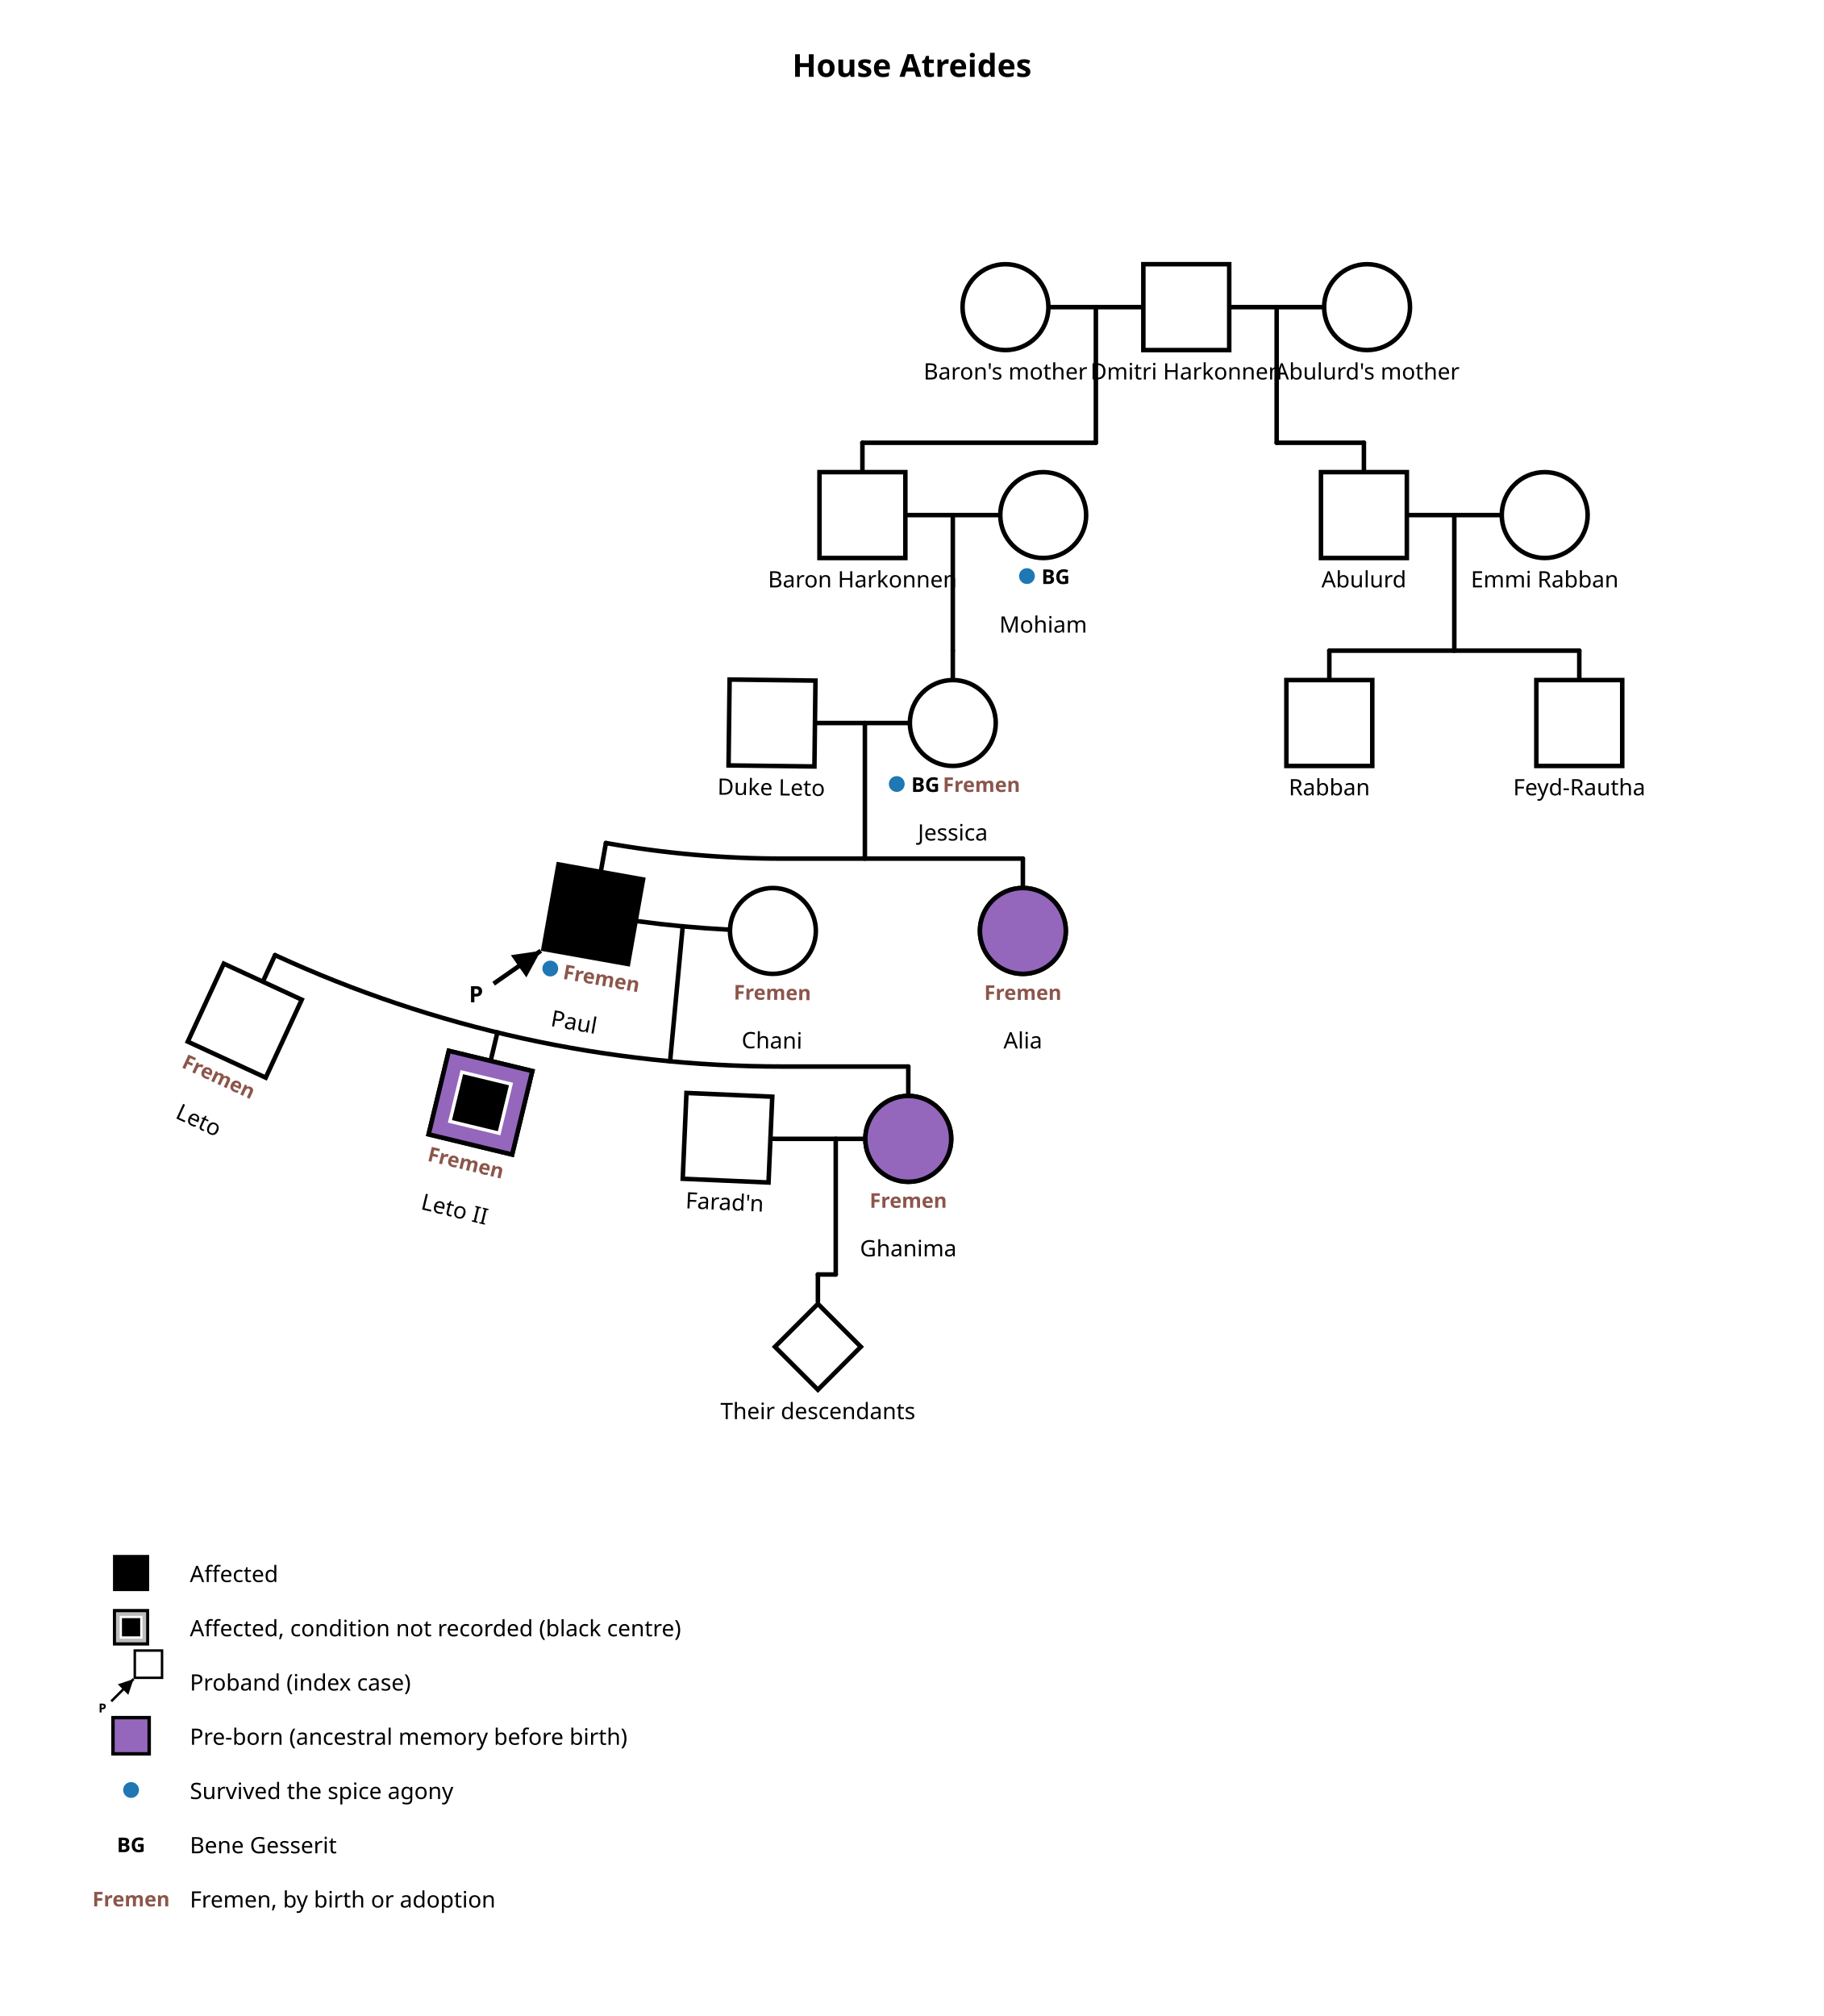
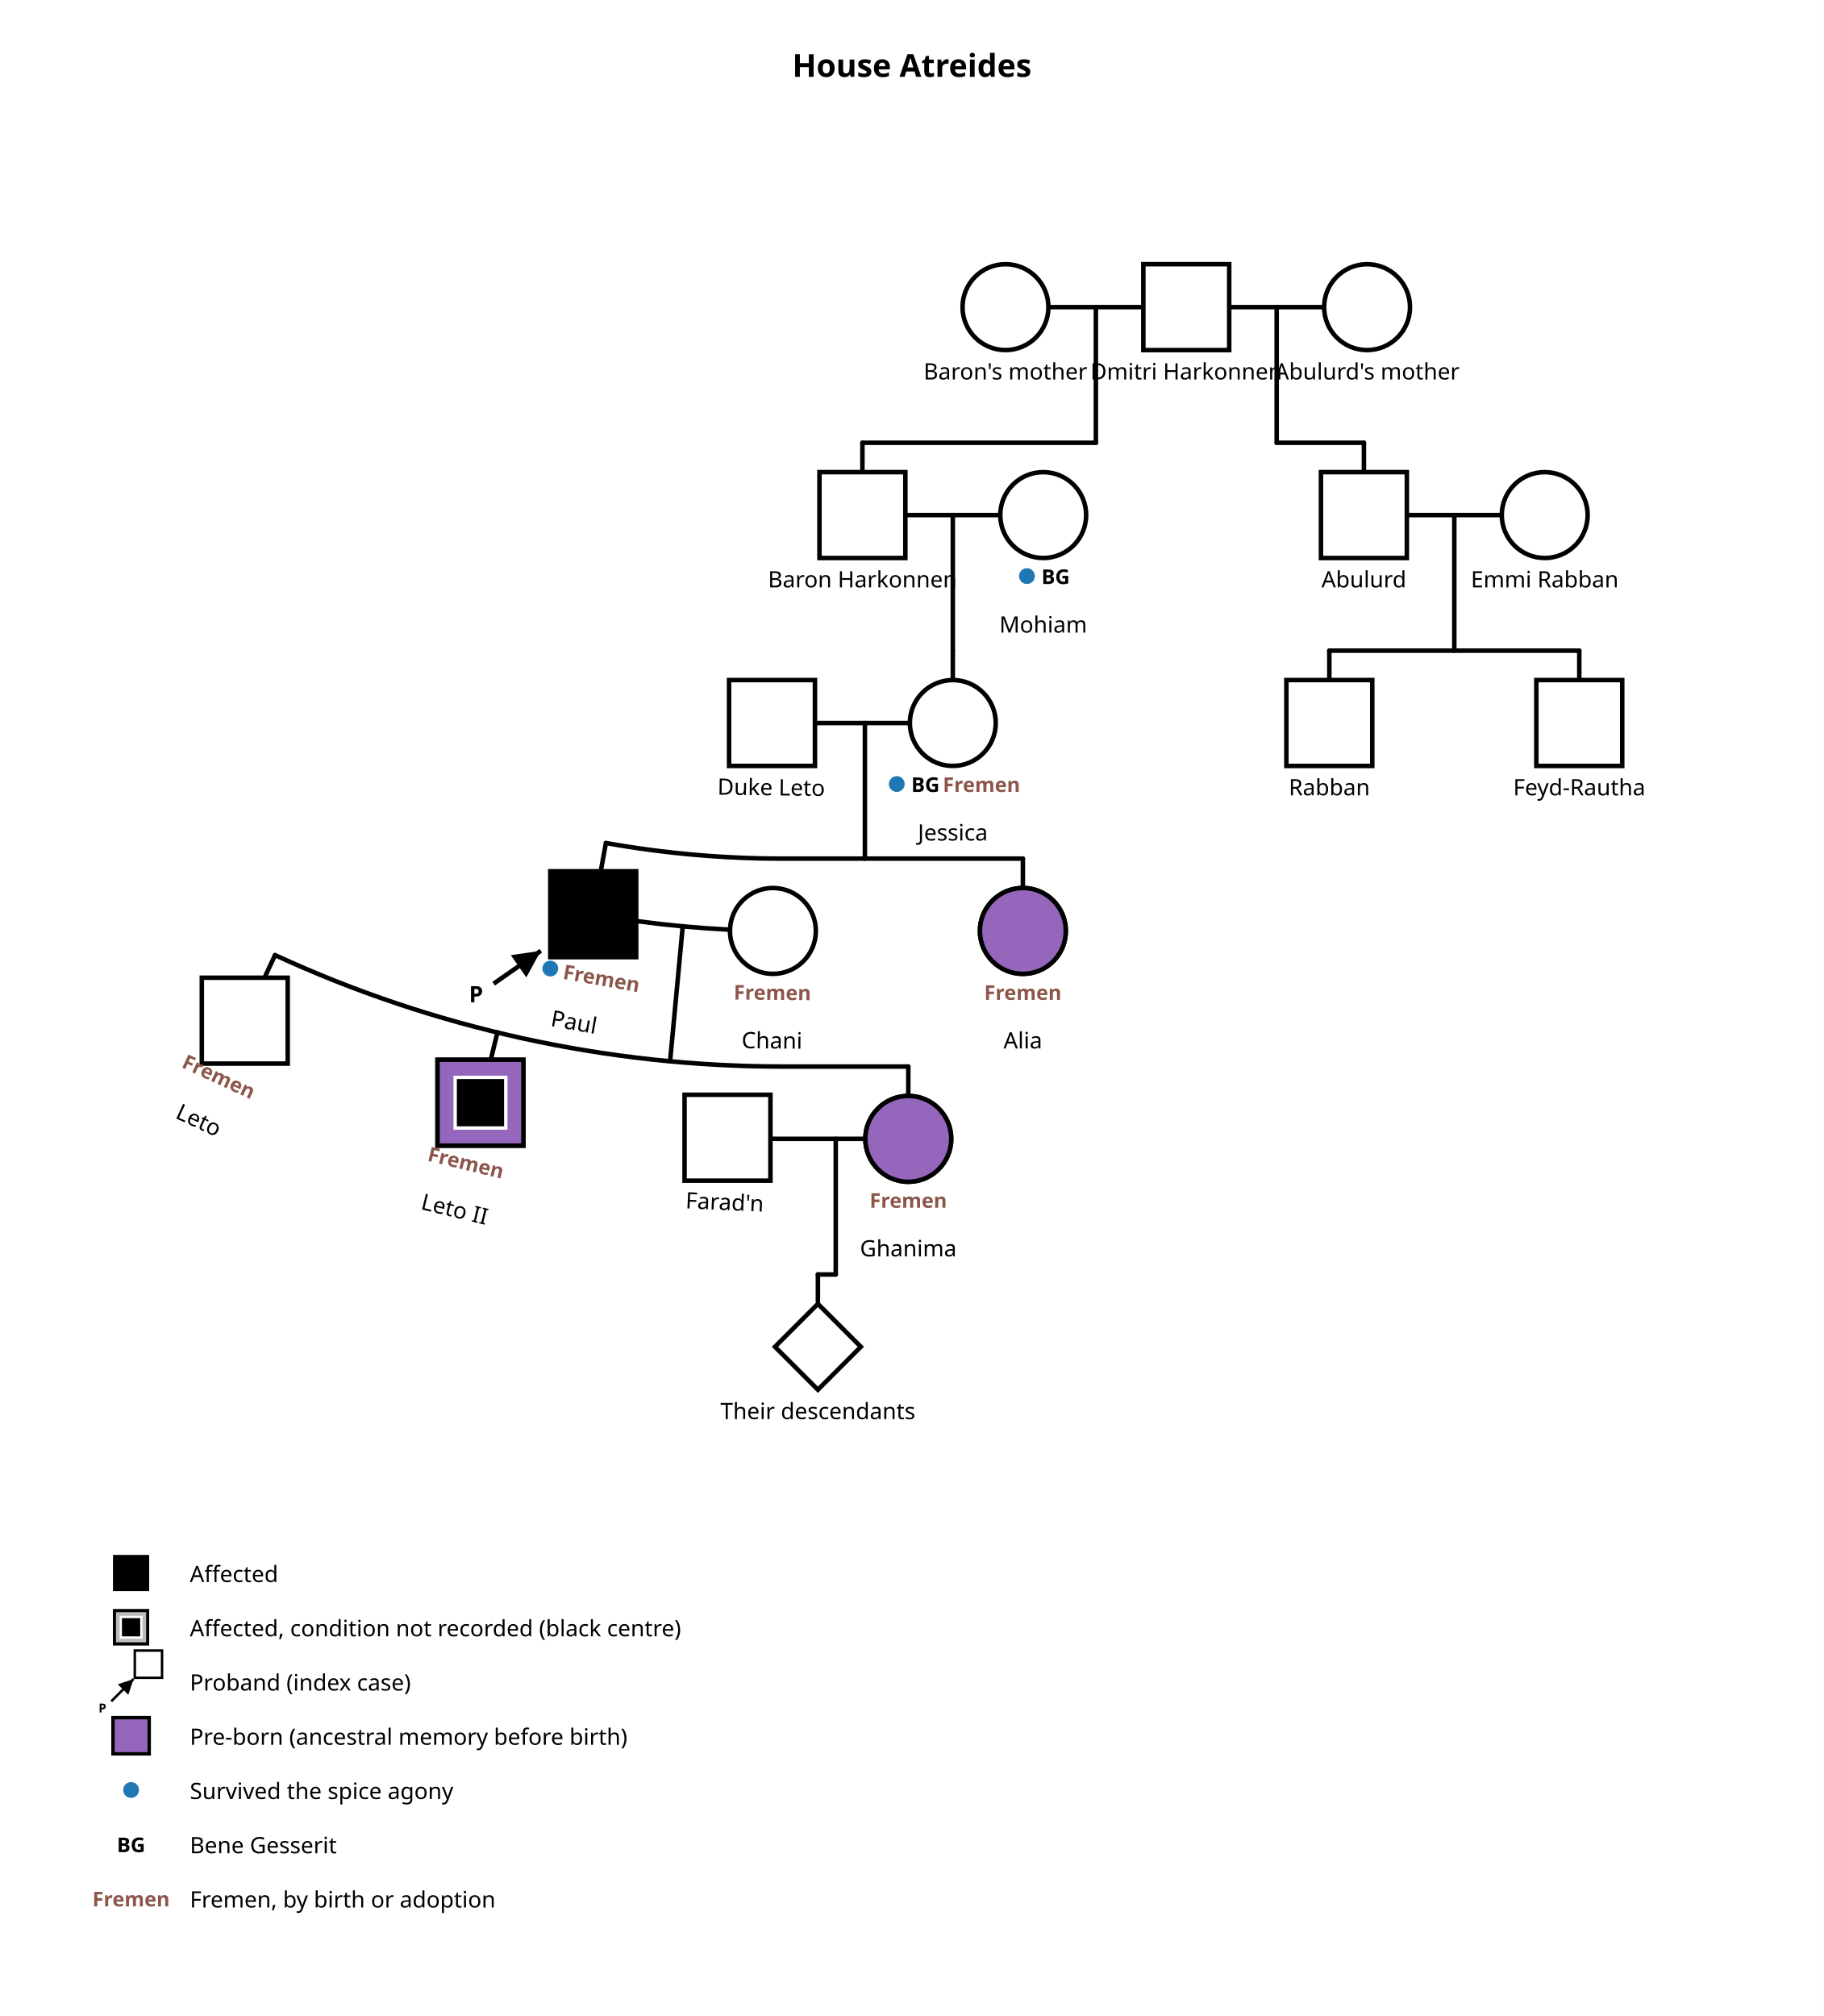
<svg xmlns="http://www.w3.org/2000/svg" width="807" height="892" viewBox="0 0 807 892">
  <defs>
    <marker id="proband-arrowhead" markerWidth="6" markerHeight="6" refX="6" refY="3" orient="auto">
      <path d="M 0 0 L 6 3 L 0 6 Z" fill="black" />
    </marker>
  </defs>
  <rect width="807" height="892" fill="white" />
  <g class="chart-title">
    <text x="403.5" y="34" text-anchor="middle" font-family="sans-serif" font-size="14" font-weight="bold" fill="black" style="user-select:none">House Atreides</text>
  </g>
  <g transform="translate(524.9 -64.1)">
    <path d="M -80 200 L 0 200" fill="none" stroke="black" stroke-width="2" stroke-linecap="round" />
    <line x1="-40" y1="200" x2="-40" y2="260" fill="none" stroke="black" stroke-width="2" stroke-linecap="round" />
    <path d="M -143.3 260 L -40 260" fill="none" stroke="black" stroke-width="2" stroke-linecap="round" />
    <line x1="-143.3" y1="260" x2="-143.3" y2="272" fill="none" stroke="black" stroke-width="2" stroke-linecap="round" />
    <path d="M 0 200 L 80 200" fill="none" stroke="black" stroke-width="2" stroke-linecap="round" />
    <line x1="40" y1="200" x2="40" y2="260" fill="none" stroke="black" stroke-width="2" stroke-linecap="round" />
    <path d="M 40 260 L 78.6 260" fill="none" stroke="black" stroke-width="2" stroke-linecap="round" />
    <line x1="78.6" y1="260" x2="78.6" y2="272" fill="none" stroke="black" stroke-width="2" stroke-linecap="round" />
    <path d="M 78.6 292 L 158.6 292" fill="none" stroke="black" stroke-width="2" stroke-linecap="round" />
    <line x1="118.6" y1="292" x2="118.6" y2="352" fill="none" stroke="black" stroke-width="2" stroke-linecap="round" />
    <path d="M 63.3 352 L 173.9 352" fill="none" stroke="black" stroke-width="2" stroke-linecap="round" />
    <line x1="63.3" y1="352" x2="63.3" y2="364" fill="none" stroke="black" stroke-width="2" stroke-linecap="round" />
    <line x1="173.9" y1="352" x2="173.9" y2="364" fill="none" stroke="black" stroke-width="2" stroke-linecap="round" />
    <path d="M -143.3 292 L -63.3 292" fill="none" stroke="black" stroke-width="2" stroke-linecap="round" />
    <line x1="-103.3" y1="292" x2="-103.3" y2="352" fill="none" stroke="black" stroke-width="2" stroke-linecap="round" />
    <line x1="-103.3" y1="352" x2="-103.3" y2="364" fill="none" stroke="black" stroke-width="2" stroke-linecap="round" />
    <path d="M -183.3 384 A 384 384 0 0 0 -178.6 384 L -103.3 384" fill="none" stroke="black" stroke-width="2" stroke-linecap="round" />
    <line x1="-142.2" y1="384" x2="-142.2" y2="444" fill="none" stroke="black" stroke-width="2" stroke-linecap="round" />
    <path d="M -256.8 437.1 A 444 444 0 0 0 -178.6 444 L -72.3 444" fill="none" stroke="black" stroke-width="2" stroke-linecap="round" />
-     <line x1="-256.8" y1="437.1" x2="-258.9" y2="448.9" fill="none" stroke="black" stroke-width="2" stroke-linecap="round" />
+     <line x1="-256.8" y1="437.1" x2="-258.9" y2="448.6" fill="none" stroke="black" stroke-width="2" stroke-linecap="round" />
    <line x1="-72.3" y1="444" x2="-72.3" y2="456" fill="none" stroke="black" stroke-width="2" stroke-linecap="round" />
    <path d="M -262.4 468.6 A 476 476 0 0 0 -182.9 476" fill="none" stroke="black" stroke-width="2" stroke-linecap="round" />
    <line x1="-222.8" y1="473.9" x2="-228.4" y2="533.7" fill="none" stroke="black" stroke-width="2" stroke-linecap="round" />
    <path d="M -403.2 486.7 A 536 536 0 0 0 -178.6 536 L -123 536" fill="none" stroke="black" stroke-width="2" stroke-linecap="round" />
-     <line x1="-403.2" y1="486.7" x2="-408.2" y2="497.6" fill="none" stroke="black" stroke-width="2" stroke-linecap="round" />
-     <line x1="-304.8" y1="520.9" x2="-307.6" y2="532.6" fill="none" stroke="black" stroke-width="2" stroke-linecap="round" />
+     <line x1="-403.2" y1="486.7" x2="-407.4" y2="495.7" fill="none" stroke="black" stroke-width="2" stroke-linecap="round" />
+     <line x1="-304.8" y1="520.9" x2="-307.5" y2="532" fill="none" stroke="black" stroke-width="2" stroke-linecap="round" />
    <line x1="-123" y1="536" x2="-123" y2="548" fill="none" stroke="black" stroke-width="2" stroke-linecap="round" />
    <path d="M -203 567.5 A 568 568 0 0 0 -178.6 568 L -123 568" fill="none" stroke="black" stroke-width="2" stroke-linecap="round" />
    <line x1="-155.1" y1="568" x2="-155.1" y2="628" fill="none" stroke="black" stroke-width="2" stroke-linecap="round" />
    <path d="M -163 628 L -155.1 628" fill="none" stroke="black" stroke-width="2" stroke-linecap="round" />
    <line x1="-163" y1="628" x2="-163" y2="640" fill="none" stroke="black" stroke-width="2" stroke-linecap="round" />
    <g transform="translate(-80 200) rotate(0)">
      <g transform="translate(-20 -20)">
        <g transform="translate(20 20)" style="user-select:none">
          <g data-name-label="true" pointer-events="none">
            <text x="0" y="32" text-anchor="middle" font-family="sans-serif" font-size="10" fill="black">Baron's mother</text>
          </g>
        </g>
        <g>
          <g>
            <circle cx="20" cy="20" r="19" stroke="black" stroke-width="2" fill="white" />
          </g>
        </g>
      </g>
    </g>
    <g transform="translate(0 200) rotate(0)">
      <g transform="translate(-20 -20)">
        <g transform="translate(20 20)" style="user-select:none">
          <g data-name-label="true" pointer-events="none">
            <text x="0" y="32" text-anchor="middle" font-family="sans-serif" font-size="10" fill="black">Dmitri Harkonnen</text>
          </g>
        </g>
        <g>
          <g>
            <rect x="1" y="1" width="38" height="38" stroke="black" stroke-width="2" fill="white" />
          </g>
        </g>
      </g>
    </g>
    <g transform="translate(80 200) rotate(0)">
      <g transform="translate(-20 -20)">
        <g transform="translate(20 20)" style="user-select:none">
          <g data-name-label="true" pointer-events="none">
            <text x="0" y="32" text-anchor="middle" font-family="sans-serif" font-size="10" fill="black">Abulurd's mother</text>
          </g>
        </g>
        <g>
          <g>
            <circle cx="20" cy="20" r="19" stroke="black" stroke-width="2" fill="white" />
          </g>
        </g>
      </g>
    </g>
    <g transform="translate(78.6 292) rotate(0)">
      <g transform="translate(-20 -20)">
        <g transform="translate(20 20)" style="user-select:none">
          <g data-name-label="true" pointer-events="none">
            <text x="0" y="32" text-anchor="middle" font-family="sans-serif" font-size="10" fill="black">Abulurd</text>
          </g>
        </g>
        <g>
          <g>
            <rect x="1" y="1" width="38" height="38" stroke="black" stroke-width="2" fill="white" />
          </g>
        </g>
      </g>
    </g>
    <g transform="translate(158.6 292) rotate(0)">
      <g transform="translate(-20 -20)">
        <g transform="translate(20 20)" style="user-select:none">
          <g data-name-label="true" pointer-events="none">
            <text x="0" y="32" text-anchor="middle" font-family="sans-serif" font-size="10" fill="black">Emmi Rabban</text>
          </g>
        </g>
        <g>
          <g>
            <circle cx="20" cy="20" r="19" stroke="black" stroke-width="2" fill="white" />
          </g>
        </g>
      </g>
    </g>
    <g transform="translate(173.9 384) rotate(0)">
      <g transform="translate(-20 -20)">
        <g transform="translate(20 20)" style="user-select:none">
          <g data-name-label="true" pointer-events="none">
            <text x="0" y="32" text-anchor="middle" font-family="sans-serif" font-size="10" fill="black">Feyd-Rautha</text>
          </g>
        </g>
        <g>
          <g>
            <rect x="1" y="1" width="38" height="38" stroke="black" stroke-width="2" fill="white" />
          </g>
        </g>
      </g>
    </g>
    <g transform="translate(63.3 384) rotate(0)">
      <g transform="translate(-20 -20)">
        <g transform="translate(20 20)" style="user-select:none">
          <g data-name-label="true" pointer-events="none">
            <text x="0" y="32" text-anchor="middle" font-family="sans-serif" font-size="10" fill="black">Rabban</text>
          </g>
        </g>
        <g>
          <g>
            <rect x="1" y="1" width="38" height="38" stroke="black" stroke-width="2" fill="white" />
          </g>
        </g>
      </g>
    </g>
    <g transform="translate(-143.3 292) rotate(0)">
      <g transform="translate(-20 -20)">
        <g transform="translate(20 20)" style="user-select:none">
          <g data-name-label="true" pointer-events="none">
            <text x="0" y="32" text-anchor="middle" font-family="sans-serif" font-size="10" fill="black">Baron Harkonnen</text>
          </g>
        </g>
        <g>
          <g>
            <rect x="1" y="1" width="38" height="38" stroke="black" stroke-width="2" fill="white" />
          </g>
        </g>
      </g>
    </g>
    <g transform="translate(-63.3 292) rotate(0)">
      <g transform="translate(-20 -20)">
        <g transform="translate(20 20)" style="user-select:none">
          <g data-name-label="true" pointer-events="none">
            <text x="0" y="52" text-anchor="middle" font-family="sans-serif" font-size="10" fill="black">Mohiam</text>
          </g>
        </g>
        <g>
          <g>
            <circle cx="20" cy="20" r="19" stroke="black" stroke-width="2" fill="white" />
          </g>
        </g>
        <g>
          <circle cx="12.8" cy="47" r="3.5" fill="#1f77b4" />
          <text x="25.5" y="50.5" text-anchor="middle" font-family="sans-serif" font-size="9" font-weight="bold" fill="#000000">BG</text>
        </g>
      </g>
    </g>
    <g transform="translate(-183.3 384) rotate(0.7)">
      <g transform="translate(-20 -20)">
        <g transform="translate(20 20)" style="user-select:none">
          <g data-name-label="true" pointer-events="none">
            <text x="0" y="32" text-anchor="middle" font-family="sans-serif" font-size="10" fill="black">Duke Leto</text>
          </g>
        </g>
        <g>
-           <g>
-             <rect x="1" y="1" width="38" height="38" stroke="black" stroke-width="2" fill="white" />
+           <g transform="rotate(-0.7 20 20)">
+             <g>
+               <rect x="1" y="1" width="38" height="38" stroke="black" stroke-width="2" fill="white" />
+             </g>
          </g>
        </g>
      </g>
    </g>
    <g transform="translate(-103.3 384) rotate(0)">
      <g transform="translate(-20 -20)">
        <g transform="translate(20 20)" style="user-select:none">
          <g data-name-label="true" pointer-events="none">
            <text x="0" y="52" text-anchor="middle" font-family="sans-serif" font-size="10" fill="black">Jessica</text>
          </g>
        </g>
        <g>
          <g>
            <circle cx="20" cy="20" r="19" stroke="black" stroke-width="2" fill="white" />
          </g>
        </g>
        <g>
          <circle cx="-4.8" cy="47" r="3.5" fill="#1f77b4" />
          <text x="7.9" y="50.5" text-anchor="middle" font-family="sans-serif" font-size="9" font-weight="bold" fill="#000000">BG</text>
          <text x="32.7" y="50.5" text-anchor="middle" font-family="sans-serif" font-size="9" font-weight="bold" fill="#8c564b">Fremen</text>
        </g>
      </g>
    </g>
    <g transform="translate(-72.3 476) rotate(0)">
      <g transform="translate(-20 -20)">
        <g transform="translate(20 20)" style="user-select:none">
          <g data-name-label="true" pointer-events="none">
            <text x="0" y="52" text-anchor="middle" font-family="sans-serif" font-size="10" fill="black">Alia</text>
          </g>
        </g>
        <g>
          <g>
            <clipPath id="symbol-clip-11">
              <circle cx="20" cy="20" r="19" />
            </clipPath>
            <circle cx="20" cy="20" r="19" stroke="black" stroke-width="2" fill="white" />
            <g clip-path="url(#symbol-clip-11)">
              <g>
                <g data-tag-fill="solid">
                  <path d="M -20 20 A 40 40 0 1 1 60 20 A 40 40 0 1 1 -20 20 Z" fill="#9467bd" />
                </g>
              </g>
            </g>
            <circle cx="20" cy="20" r="19" stroke="black" stroke-width="2" fill="none" />
          </g>
        </g>
        <g>
          <text x="20" y="50.5" text-anchor="middle" font-family="sans-serif" font-size="9" font-weight="bold" fill="#8c564b">Fremen</text>
        </g>
      </g>
    </g>
    <g transform="translate(-262.4 468.6) rotate(10.1)">
      <g transform="translate(-20 -20)">
        <g transform="translate(20 20)" style="user-select:none">
          <g data-name-label="true" pointer-events="none">
            <text x="0" y="52" text-anchor="middle" font-family="sans-serif" font-size="10" fill="black">Paul</text>
          </g>
        </g>
        <g>
-           <g>
-             <rect x="1" y="1" width="38" height="38" stroke="black" stroke-width="2" fill="black" />
+           <g transform="rotate(-10.1 20 20)">
+             <g>
+               <rect x="1" y="1" width="38" height="38" stroke="black" stroke-width="2" fill="black" />
+             </g>
          </g>
        </g>
        <g data-arrow="proband">
          <line x1="-18" y1="58" x2="0" y2="40" stroke="black" stroke-width="2" marker-end="url(#proband-arrowhead)" />
          <rect x="-30" y="58" width="8.5" height="10" fill="white" transform="rotate(-10.1 -22 62)" />
          <text data-proband-letter="true" x="-22" y="67" transform="rotate(-10.1 -22 62)" text-anchor="end" font-family="sans-serif" font-size="10" font-weight="bold" fill="black" style="user-select:none">P</text>
        </g>
        <g>
          <circle cx="5.5" cy="47" r="3.5" fill="#1f77b4" />
          <text x="28.6" y="50.5" text-anchor="middle" font-family="sans-serif" font-size="9" font-weight="bold" fill="#8c564b">Fremen</text>
        </g>
      </g>
    </g>
    <g transform="translate(-182.9 476) rotate(0.5)">
      <g transform="translate(-20 -20)">
        <g transform="translate(20 20)" style="user-select:none">
          <g data-name-label="true" pointer-events="none">
            <text x="0" y="52" text-anchor="middle" font-family="sans-serif" font-size="10" fill="black">Chani</text>
          </g>
        </g>
        <g>
          <g>
            <circle cx="20" cy="20" r="19" stroke="black" stroke-width="2" fill="white" />
          </g>
        </g>
        <g>
          <text x="20" y="50.5" text-anchor="middle" font-family="sans-serif" font-size="9" font-weight="bold" fill="#8c564b">Fremen</text>
        </g>
      </g>
    </g>
    <g transform="translate(-203 567.5) rotate(2.5)">
      <g transform="translate(-20 -20)">
        <g transform="translate(20 20)" style="user-select:none">
          <g data-name-label="true" pointer-events="none">
            <text x="0" y="32" text-anchor="middle" font-family="sans-serif" font-size="10" fill="black">Farad'n</text>
          </g>
        </g>
        <g>
-           <g>
-             <rect x="1" y="1" width="38" height="38" stroke="black" stroke-width="2" fill="white" />
+           <g transform="rotate(-2.5 20 20)">
+             <g>
+               <rect x="1" y="1" width="38" height="38" stroke="black" stroke-width="2" fill="white" />
+             </g>
          </g>
        </g>
      </g>
    </g>
    <g transform="translate(-123 568) rotate(0)">
      <g transform="translate(-20 -20)">
        <g transform="translate(20 20)" style="user-select:none">
          <g data-name-label="true" pointer-events="none">
            <text x="0" y="52" text-anchor="middle" font-family="sans-serif" font-size="10" fill="black">Ghanima</text>
          </g>
        </g>
        <g>
          <g>
            <clipPath id="symbol-clip-15">
              <circle cx="20" cy="20" r="19" />
            </clipPath>
            <circle cx="20" cy="20" r="19" stroke="black" stroke-width="2" fill="white" />
            <g clip-path="url(#symbol-clip-15)">
              <g>
                <g data-tag-fill="solid">
                  <path d="M -20 20 A 40 40 0 1 1 60 20 A 40 40 0 1 1 -20 20 Z" fill="#9467bd" />
                </g>
              </g>
            </g>
            <circle cx="20" cy="20" r="19" stroke="black" stroke-width="2" fill="none" />
          </g>
        </g>
        <g>
          <text x="20" y="50.5" text-anchor="middle" font-family="sans-serif" font-size="9" font-weight="bold" fill="#8c564b">Fremen</text>
        </g>
      </g>
    </g>
    <g transform="translate(-163 660) rotate(0)">
      <g transform="translate(-20 -20)">
        <g transform="translate(20 20)" style="user-select:none">
          <g data-name-label="true" pointer-events="none">
            <text x="0" y="32" text-anchor="middle" font-family="sans-serif" font-size="10" fill="black">Their descendants</text>
          </g>
        </g>
        <g>
          <g>
            <polygon points="20,1 39,20 20,39 1,20" stroke="black" stroke-width="2" fill="white" />
          </g>
        </g>
      </g>
    </g>
    <g transform="translate(-312.3 552) rotate(13.6)">
      <g transform="translate(-20 -20)">
        <g transform="translate(20 20)" style="user-select:none">
          <g data-name-label="true" pointer-events="none">
            <text x="0" y="52" text-anchor="middle" font-family="sans-serif" font-size="10" fill="black">Leto II</text>
          </g>
        </g>
        <g>
-           <g>
-             <clipPath id="symbol-clip-17">
-               <rect x="1" y="1" width="38" height="38" />
-             </clipPath>
-             <rect x="1" y="1" width="38" height="38" stroke="black" stroke-width="2" fill="black" />
-             <g clip-path="url(#symbol-clip-17)">
-               <g>
-                 <g data-tag-fill="solid">
-                   <path d="M -20 20 A 40 40 0 1 1 60 20 A 40 40 0 1 1 -20 20 Z" fill="#9467bd" />
+           <g transform="rotate(-13.6 20 20)">
+             <g>
+               <clipPath id="symbol-clip-17">
+                 <rect x="1" y="1" width="38" height="38" />
+               </clipPath>
+               <rect x="1" y="1" width="38" height="38" stroke="black" stroke-width="2" fill="black" />
+               <g clip-path="url(#symbol-clip-17)">
+                 <g>
+                   <g data-tag-fill="solid">
+                     <path d="M -20 20 A 40 40 0 1 1 60 20 A 40 40 0 1 1 -20 20 Z" fill="#9467bd" />
+                   </g>
                </g>
              </g>
-             </g>
-             <g transform="translate(20 20) scale(0.55) translate(-20 -20)">
-               <rect x="1" y="1" width="38" height="38" fill="black" stroke="white" stroke-width="5.45" />
-               <rect x="1" y="1" width="38" height="38" fill="black" stroke="none" />
-             </g>
-             <rect x="1" y="1" width="38" height="38" stroke="black" stroke-width="2" fill="none" />
+               <g transform="translate(20 20) scale(0.55) translate(-20 -20)">
+                 <rect x="1" y="1" width="38" height="38" fill="black" stroke="white" stroke-width="5.45" />
+                 <rect x="1" y="1" width="38" height="38" fill="black" stroke="none" />
+               </g>
+               <rect x="1" y="1" width="38" height="38" stroke="black" stroke-width="2" fill="none" />
+             </g>
          </g>
        </g>
        <g>
          <text x="20" y="50.5" text-anchor="middle" font-family="sans-serif" font-size="9" font-weight="bold" fill="#8c564b">Fremen</text>
        </g>
      </g>
    </g>
    <g transform="translate(-416.6 515.7) rotate(24.8)">
      <g transform="translate(-20 -20)">
        <g transform="translate(20 20)" style="user-select:none">
          <g data-name-label="true" pointer-events="none">
            <text x="0" y="52" text-anchor="middle" font-family="sans-serif" font-size="10" fill="black">Leto</text>
          </g>
        </g>
        <g>
-           <g>
-             <rect x="1" y="1" width="38" height="38" stroke="black" stroke-width="2" fill="white" />
+           <g transform="rotate(-24.8 20 20)">
+             <g>
+               <rect x="1" y="1" width="38" height="38" stroke="black" stroke-width="2" fill="white" />
+             </g>
          </g>
        </g>
        <g>
          <text x="20" y="50.5" text-anchor="middle" font-family="sans-serif" font-size="9" font-weight="bold" fill="#8c564b">Fremen</text>
        </g>
      </g>
    </g>
    <g class="consanguinity-labels">
</g>
  </g>
  <g class="pedigree-key" transform="translate(0 684)">
    <g transform="translate(58 12) scale(0.667) translate(-14 -14)">
      <svg width="28" height="28" viewBox="-2 -2 28 28">
        <rect x="1" y="1" width="22" height="22" stroke="black" stroke-width="2" fill="black" />
      </svg>
    </g>
    <text x="84" y="16" font-family="sans-serif" font-size="10" fill="black">Affected</text>
    <g transform="translate(58 36) scale(0.667) translate(-14 -14)">
      <svg width="28" height="28" viewBox="-2 -2 28 28">
        <g>
          <g>
            <clipPath id="legend-affected-core">
              <rect x="1" y="1" width="22" height="22" />
            </clipPath>
            <rect x="1" y="1" width="22" height="22" stroke="black" stroke-width="2" fill="white" />
            <g clip-path="url(#legend-affected-core)">
              <g>
                <g data-tag-fill="solid">
                  <path d="M -12 12 A 24 24 0 1 1 36 12 A 24 24 0 1 1 -12 12 Z" fill="#bdbdbd" />
                </g>
              </g>
            </g>
            <g transform="translate(12 12) scale(0.55) translate(-12 -12)">
              <rect x="1" y="1" width="22" height="22" fill="black" stroke="white" stroke-width="5.45" />
              <rect x="1" y="1" width="22" height="22" fill="black" stroke="none" />
            </g>
            <rect x="1" y="1" width="22" height="22" stroke="black" stroke-width="2" fill="none" />
          </g>
        </g>
      </svg>
    </g>
    <text x="84" y="40" font-family="sans-serif" font-size="10" fill="black">Affected, condition not recorded (black centre)</text>
    <g transform="translate(58 60) scale(0.667) translate(-23 -23)">
      <svg width="46" height="46" viewBox="-30 -2 56 56">
        <defs>
          <marker id="legend-arrowhead" markerWidth="6" markerHeight="6" refX="6" refY="3" orient="auto">
            <polygon points="0 0, 6 3, 0 6" fill="black" />
          </marker>
        </defs>
        <rect x="1" y="1" width="22" height="22" stroke="black" stroke-width="2" fill="white" />
        <g data-arrow="proband">
          <line x1="-18" y1="42" x2="0" y2="24" stroke="black" stroke-width="2" marker-end="url(#legend-arrowhead)" />
          <rect x="-30" y="42" width="8.5" height="10" fill="white" />
          <text data-proband-letter="true" x="-22" y="51" text-anchor="end" font-family="sans-serif" font-size="10" font-weight="bold" fill="black" style="user-select:none">P</text>
        </g>
      </svg>
    </g>
    <text x="84" y="64" font-family="sans-serif" font-size="10" fill="black">Proband (index case)</text>
    <g transform="translate(58 84) scale(1) translate(-14 -14)">
      <svg width="28" height="28" viewBox="0 0 28 28">
        <clipPath id="legend-clip-preborn">
          <rect x="6" y="6" width="16" height="16" />
        </clipPath>
        <rect x="6" y="6" width="16" height="16" fill="white" stroke="black" stroke-width="1.5" />
        <g clip-path="url(#legend-clip-preborn)">
          <g data-tag-fill="solid">
            <path d="M -2 14 A 16 16 0 1 1 30 14 A 16 16 0 1 1 -2 14 Z" fill="#9467bd" />
          </g>
        </g>
        <rect x="6" y="6" width="16" height="16" fill="none" stroke="black" stroke-width="1.5" />
      </svg>
    </g>
    <text x="84" y="88" font-family="sans-serif" font-size="10" fill="black">Pre-born (ancestral memory before birth)</text>
    <g transform="translate(58 108) scale(1) translate(-14 -14)">
      <svg width="28" height="28" viewBox="0 0 28 28">
        <circle cx="14" cy="14" r="3.5" fill="#1f77b4" />
      </svg>
    </g>
    <text x="84" y="112" font-family="sans-serif" font-size="10" fill="black">Survived the spice agony</text>
    <g transform="translate(58 132) scale(1) translate(-20 -14)">
      <svg width="40" height="28" viewBox="0 0 40 28">
        <text x="20" y="17.5" text-anchor="middle" font-family="sans-serif" font-size="9" font-weight="bold" fill="#000000">BG</text>
      </svg>
    </g>
    <text x="84" y="136" font-family="sans-serif" font-size="10" fill="black">Bene Gesserit</text>
    <g transform="translate(58 156) scale(1) translate(-20 -14)">
      <svg width="40" height="28" viewBox="0 0 40 28">
        <text x="20" y="17.5" text-anchor="middle" font-family="sans-serif" font-size="9" font-weight="bold" fill="#8c564b">Fremen</text>
      </svg>
    </g>
    <text x="84" y="160" font-family="sans-serif" font-size="10" fill="black">Fremen, by birth or adoption</text>
  </g>
</svg>
